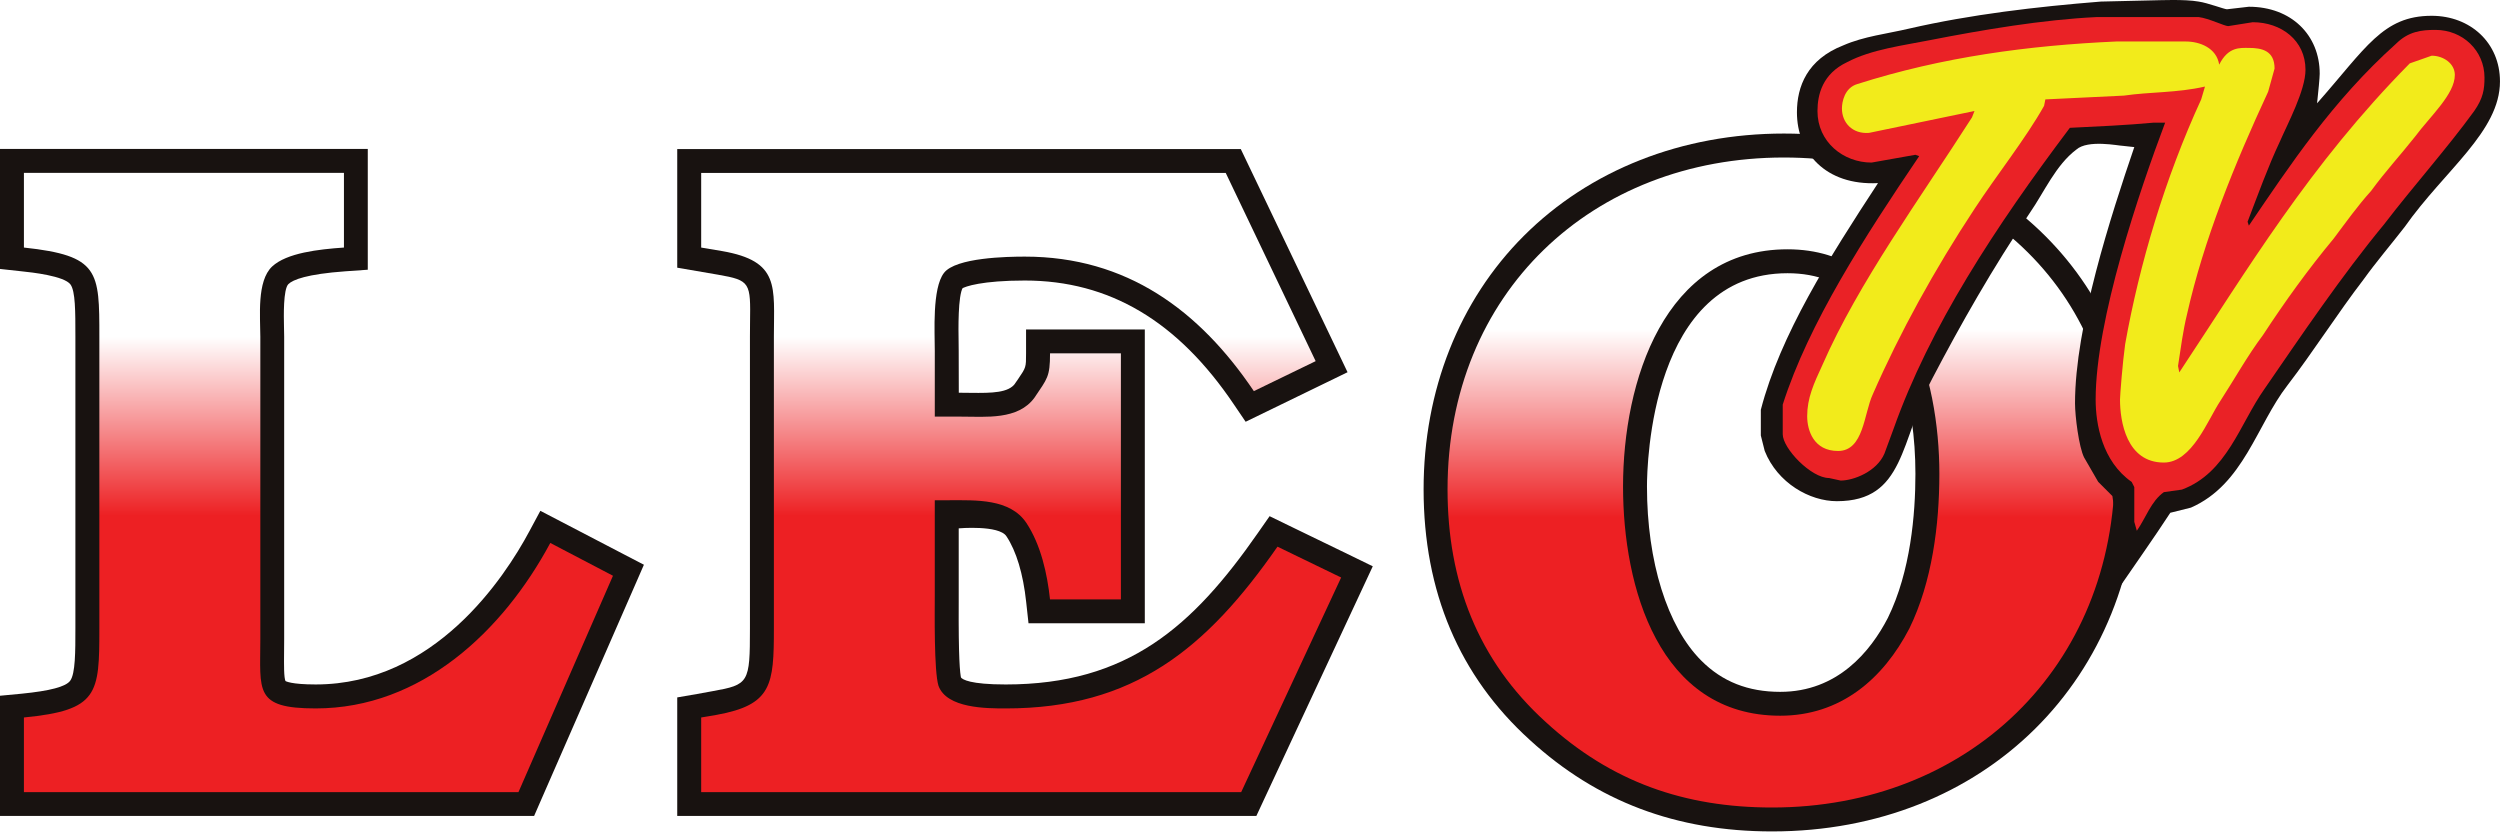
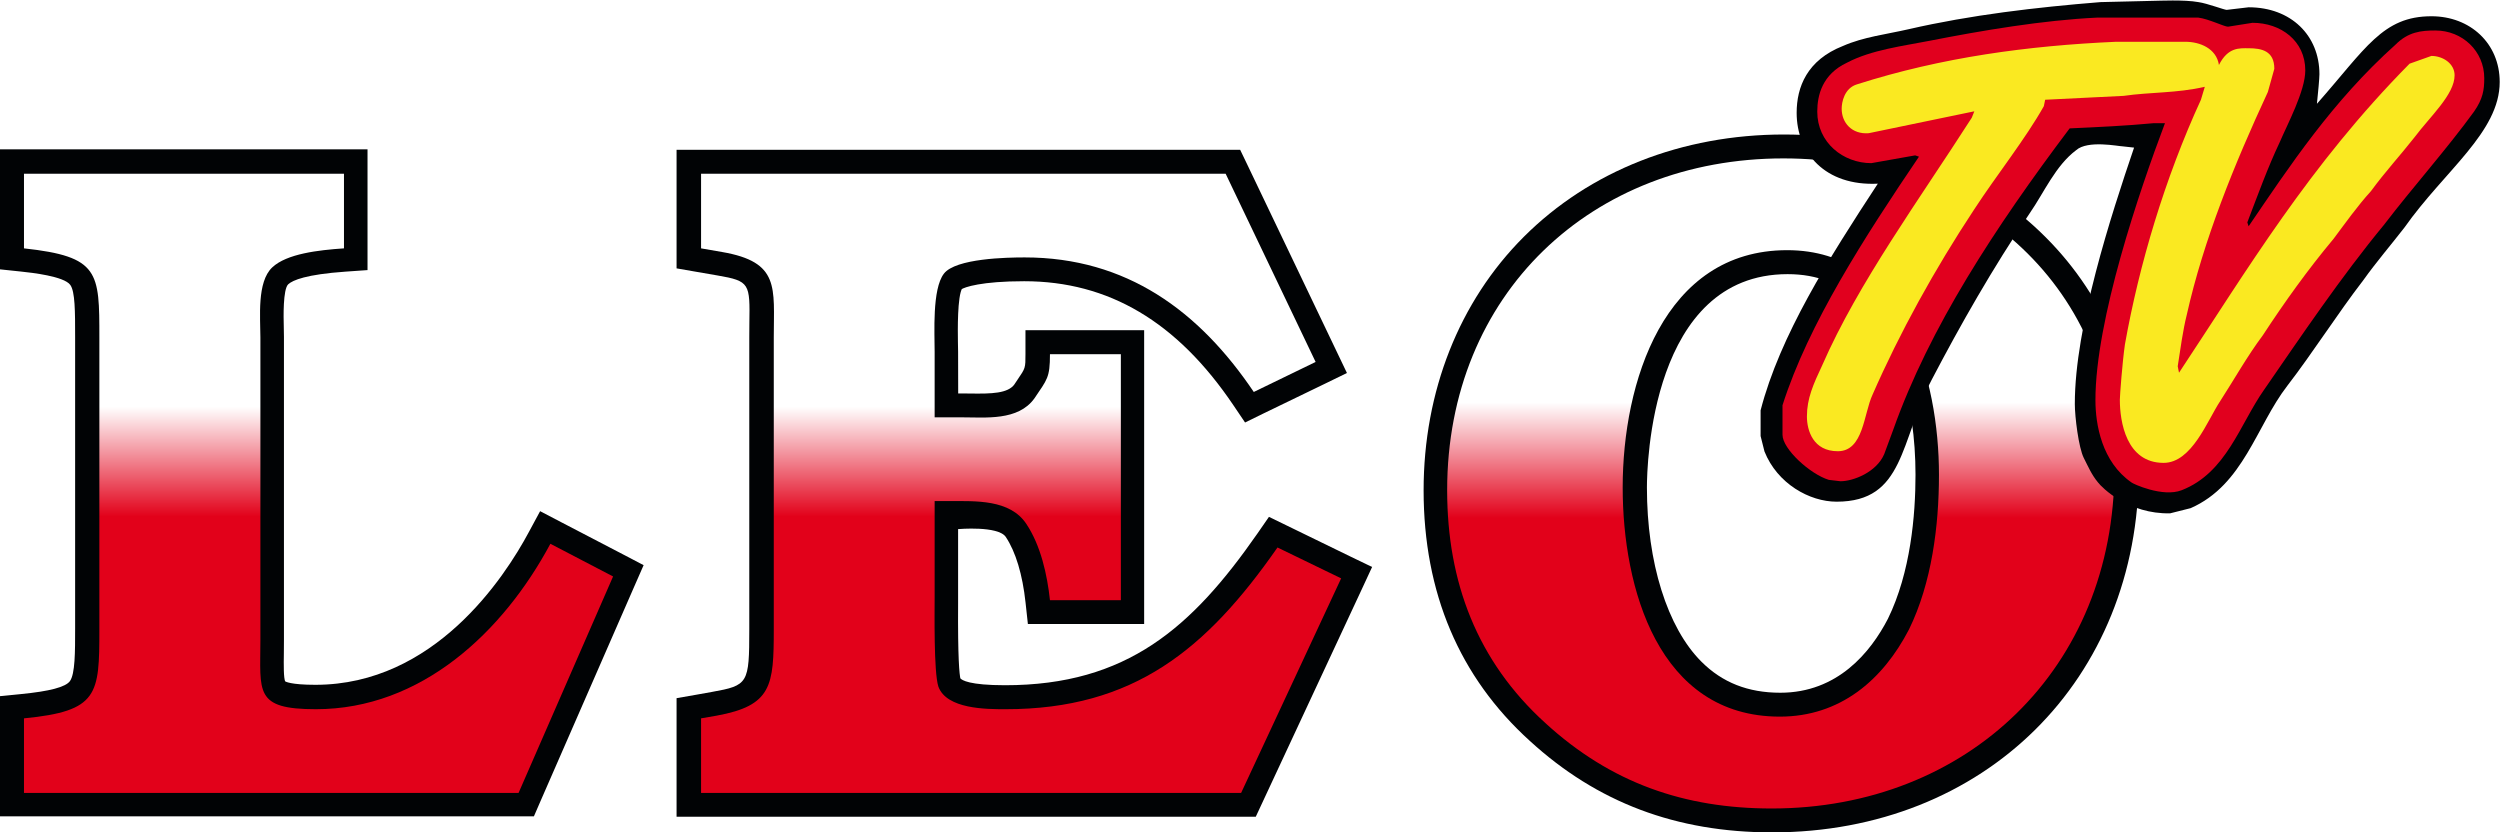
- <svg xmlns="http://www.w3.org/2000/svg" width="600" height="199.55" version="1.1">
-   <defs>
-     <linearGradient id="linearGradient21500" x2="1" gradientTransform="matrix(0 65.768 -65.768 0 -151.22 119.29)" gradientUnits="userSpaceOnUse">
-       <stop stop-color="#FFF" offset="0" />
-       <stop stop-color="#ed2023" offset=".686" />
-       <stop stop-color="#ed2023" offset="1" />
+ <svg xmlns="http://www.w3.org/2000/svg" id="svg47" width="800" height="266.08" version="1.1">
+   <defs id="defs23">
+     <clipPath id="clipPath10300">
+       <path id="path10298" d="m0 0h595.28v841.89h-595.28z" />
+     </clipPath>
+     <linearGradient id="linearGradient10334" x2="1" gradientTransform="matrix(0 -3.0262 -3.0262 0 292.33 806.02)" gradientUnits="userSpaceOnUse">
+       <stop id="stop10326" stop-color="#fff" offset="0" />
+       <stop id="stop10328" stop-color="#fff" offset=".265" />
+       <stop id="stop10330" stop-color="#e2011a" offset=".686" />
+       <stop id="stop10332" stop-color="#e2011a" offset="1" />
    </linearGradient>
-     <linearGradient id="linearGradient21505" x2="1" gradientTransform="matrix(0 62.642 -62.642 0 -336.88 121.02)" gradientUnits="userSpaceOnUse">
-       <stop stop-color="#FFF" offset="0" />
-       <stop stop-color="#ed2023" offset=".686" />
-       <stop stop-color="#ed2023" offset="1" />
+     <linearGradient id="linearGradient10358" x2="1" gradientTransform="matrix(0 -3.0262 -3.0262 0 300.77 806.02)" gradientUnits="userSpaceOnUse">
+       <stop id="stop10350" stop-color="#fff" offset="0" />
+       <stop id="stop10352" stop-color="#fff" offset=".265" />
+       <stop id="stop10354" stop-color="#e2011a" offset=".686" />
+       <stop id="stop10356" stop-color="#e2011a" offset="1" />
    </linearGradient>
-     <linearGradient id="linearGradient21510" x2="1" gradientTransform="matrix(0 62.64 -62.64 0 -511.64 121.02)" gradientUnits="userSpaceOnUse">
-       <stop stop-color="#FFF" offset="0" />
-       <stop stop-color="#ed2023" offset=".686" />
-       <stop stop-color="#ed2023" offset="1" />
+     <linearGradient id="linearGradient10382" x2="1" gradientTransform="matrix(0 -3.1773 -3.1773 0 309.74 806.11)" gradientUnits="userSpaceOnUse">
+       <stop id="stop10374" stop-color="#fff" offset="0" />
+       <stop id="stop10376" stop-color="#fff" offset=".265" />
+       <stop id="stop10378" stop-color="#e2011a" offset=".686" />
+       <stop id="stop10380" stop-color="#e2011a" offset="1" />
    </linearGradient>
+     <clipPath id="clipPath10392">
+       <path id="path10390" d="m0 0h595.28v841.89h-595.28z" />
+     </clipPath>
  </defs>
-   <g transform="translate(661.35 -40.19)">
-     <path d="m-536.92 236.02h-124.44v-28.85l5.186-0.491c6.821-0.677 10.652-1.682 11.68-3.13 1.238-1.705 1.238-6.985 1.238-12.544v-70.056c0-6.05 0-10.839-1.168-12.474-1.495-2.056-9.251-2.92-11.797-3.177l-5.139-0.561v-28.803h88.277v28.99l-5.326 0.374c-9.367 0.677-12.638 2.032-13.712 3.06-1.285 1.215-1.121 7.896-1.075 10.091l0.047 2.499v72.673l-0.023 3.247c-0.023 2.71-0.07 6.05 0.374 6.868l-0.14-0.14c0.14 0.07 1.378 0.864 7.358 0.864 28.499 0 45.318-25.649 51.228-36.675l2.686-4.999 5.022 2.616 15.067 7.849 4.765 2.476-2.149 4.929-22.706 51.929-1.495 3.434h-3.761" fill="#181210" />
-     <path d="m-392.34 189.77h-22.169l-0.561-5.116c-0.724-6.751-2.359-12.194-4.742-15.768-1.799-2.733-11.446-1.892-11.446-1.892v17.87c-0.07 12.965 0.28 17.053 0.607 18.197v-0.023l-0.07-0.234-0.023-0.047c0.374 0.514 2.219 1.705 10.769 1.705 29.293 0 44.874-13.899 60.526-36.371l2.803-4.018 4.415 2.149 15.277 7.405 5.069 2.476-2.383 5.116-24.014 51.485-1.542 3.317h-138.99v-28.452l4.742-0.818 3.714-0.677c8.76-1.565 8.994-1.986 8.994-15.067v-70.033l0.023-3.294c0.14-9.648 0.14-10.208-7.685-11.563l-9.788-1.682v-28.476h135.25l1.565 3.27 21.608 45.155 2.453 5.139-5.139 2.499-19.319 9.391-2.803-4.135c-13.479-20.019-29.901-29.761-50.201-29.761-10.232 0-14.39 1.425-15.137 1.962l0.28-0.28 0.023-0.047c-1.238 1.962-1.098 10.232-1.051 12.965l0.023 2.336 0.023 9.998h0.561l2.266 0.023c5.256 0.07 9.087-0.023 10.699-2.243l-0.14 0.164 0.888-1.285c1.869-2.756 1.869-2.756 1.869-6.097v-5.747h28.499v70.5h-5.747" fill="#181210" />
-     <path d="m-208.26 188.48c5.466-11.143 6.611-24.948 6.611-34.549 0-17.637-4.812-32.984-12.871-41.043-4.789-4.789-10.629-7.125-17.824-7.125-32.797 0-33.732 45.972-33.732 51.205 0 17.987 4.859 33.592 13.035 41.768 5.022 5.046 11.236 7.498 18.945 7.498 13.782 0 21.678-9.718 25.836-17.754m-85.965 29.27c-16.889-15.324-25.462-35.53-25.462-60.128 0-23.71 8.526-45.295 24.037-60.806 15.838-15.838 38.007-24.575 62.441-24.575 24.598 0 46.883 8.76 62.768 24.621 14.647 14.67 22.379 33.942 22.379 55.737 0 50.504-37.002 87.133-87.974 87.133-23.01 0-42.048-7.195-58.19-21.982" fill="#181210" />
-     <path d="m-536.92 230.3h-118.69v-17.917c17.894-1.729 18.104-5.653 18.104-21.374v-70.033c0-15.721 0-19.435-18.104-21.374v-17.917h76.807v17.917c-6.12 0.42-13.736 1.285-17.24 4.555-3.714 3.504-2.827 12.007-2.827 16.819v72.649c0 12.451-1.542 16.586 13.292 16.586 25.322 0 44.945-18.548 56.297-39.712l15.044 7.872-22.682 51.929" fill="url(#linearGradient21510)" />
-     <path d="m-392.34 184.05h-17.006c-0.654-6.12-2.196-13.105-5.676-18.361-3.925-5.863-12.147-5.443-18.478-5.443h-3.504v22.916c0 3.714-0.21 18.104 0.888 21.608 1.962 5.443 11.54 5.443 16.142 5.443 30.742 0 48.215-14.39 65.221-38.824l15.277 7.405-23.991 51.509h-129.6v-17.917l3.714-0.631c13.292-2.406 13.736-7.218 13.736-20.744v-70.033c0-12.007 1.518-18.104-12.451-20.533l-4.999-0.841v-17.917h125.89l21.585 45.178-14.834 7.195c-13.082-19.412-30.531-32.283-54.966-32.283-4.158 0-16.586 0.21-19.412 3.925-2.85 3.714-2.196 14.203-2.196 18.758v15.721h6.331c5.887 0 13.689 0.864 17.613-4.579 3.06-4.579 3.714-4.929 3.714-10.605h17.006v59.054" fill="url(#linearGradient21505)" />
-     <path d="m-290.37 213.48c-16.352-14.834-23.57-33.802-23.57-55.854 0-47.117 34.69-79.634 80.732-79.634 43.193 0 79.424 29.247 79.424 74.612 0 47.794-35.344 81.386-82.25 81.386-20.954 0-38.637-6.097-54.335-20.51m87.273-22.472c5.443-11.119 7.195-24.878 7.195-37.096 0-22.893-8.293-53.891-36.442-53.891-29.667 0-39.478 31.863-39.478 56.952 0 23.991 8.503 54.989 37.726 54.989 14.413 0 24.668-8.737 30.999-20.954" fill="url(#linearGradient21500)" />
-     <path d="m-133.68 40.57c2.172 0.304 6.19 1.845 6.798 1.845l5.256-0.607c10.185 0 17.006 6.798 17.006 16.072 0 0.911-0.327 4.322-0.631 7.101 11.75-13.292 15.768-21.001 27.495-21.001 9.274 0 16.399 6.471 16.399 15.745 0 12.054-13.292 21.328-22.869 34.923-3.107 4.018-6.798 8.339-9.905 12.661-6.167 8.036-12.054 17.31-18.221 25.346-7.428 9.578-10.512 23.804-23.173 29.363l-4.952 1.238c-4.018 6.167-8.643 12.661-12.661 18.548l-0.631-18.244-0.607-4.322-3.411-3.411-3.387-5.863c-1.238-2.476-2.172-9.881-2.172-12.988 0-18.524 8.643-45.108 14.226-61.483l-2.78-0.304c-0.934 0-8.363-1.565-11.143 0.911-4.929 3.714-7.709 10.208-11.119 15.137-8.97 13.292-16.679 26.887-23.477 39.875-7.732 14.834-6.494 29.363-22.869 29.363-6.494 0-14.226-4.322-17.31-12.054l-0.934-3.714v-6.167c4.649-17.94 16.375-36.465 28.125-54.405-12.661 0.631-19.459-7.405-19.459-16.983 0-6.19 2.453-12.684 11.119-16.072 4.952-2.172 10.512-2.78 15.768-4.018 14.834-3.411 30.578-5.256 46.042-6.494l12.965-0.304c0.934 0 7.125-0.304 10.512 0.304" fill="#181210" />
-     <path d="m-133.68 44.284c2.476 0.304 6.19 2.172 7.101 2.172l5.887-0.934c6.798 0 12.661 4.322 12.661 11.423 0 4.952-4.322 12.988-6.19 17.31-2.78 5.887-5.233 12.684-7.709 19.155l0.304 0.934c9.881-14.53 20.09-29.971 35.227-43.566 3.083-3.083 6.19-3.411 9.578-3.411 6.494 0 11.75 4.952 11.75 11.446 0 2.78-0.304 4.929-2.476 8.036-6.494 8.947-14.53 17.917-21.631 27.191-10.208 12.357-19.786 26.56-28.733 39.548-5.887 8.339-8.97 20.09-19.786 24.107l-4.322 0.607c-3.083 2.172-4.322 6.19-6.494 9.274l-0.607-2.149v-8.339l-0.631-1.238c-7.101-4.952-8.643-13.923-8.643-19.786 0-19.155 10.512-50.06 16.679-66.436h-2.78c-6.494 0.607-13.292 0.911-20.09 1.238-17.917 23.78-33.685 47.888-42.328 72.299l-2.172 5.887c-1.845 4.322-7.405 6.471-10.512 6.471l-2.78-0.607c-4.322 0-11.119-7.101-11.119-10.512v-7.101c6.19-19.482 19.786-40.483 32.751-59.638l-0.911-0.327-10.512 1.869c-6.798 0-12.988-4.952-12.988-12.357 0-4.018 1.238-8.97 7.125-11.75 5.863-3.083 13.595-4.018 19.763-5.256 12.684-2.476 27.191-4.952 40.179-5.56h24.411" fill="#ea2226" />
-     <path d="m-136.78 50.147c3.387 0 7.405 1.542 8.036 5.56 2.172-4.322 4.952-4.018 7.101-4.018 3.107 0 6.19 0.631 6.19 4.952l-1.542 5.56c-8.036 17.31-15.464 35.53-19.482 53.471-0.911 3.691-1.542 8.339-2.149 12.357l0.304 1.542c16.375-24.715 31.209-49.757 55.316-74.168l5.256-1.845c2.78 0 5.56 1.845 5.56 4.625 0 4.625-5.887 9.881-9.578 14.834-3.411 4.322-7.125 8.339-10.512 12.988-3.083 3.387-6.19 7.709-8.97 11.423-6.167 7.428-11.727 15.137-16.983 23.173-3.714 4.952-6.798 10.512-10.208 15.768-3.083 4.625-6.798 14.834-13.595 14.834-8.97 0-10.512-9.905-10.512-15.137 0-0.934 0.631-8.97 1.238-13.292 3.411-19.155 9.578-39.875 18.244-58.727l0.911-3.083c-6.798 1.542-12.965 1.238-19.459 2.172l-18.851 0.911-0.304 1.542c-4.322 7.732-11.446 16.702-16.702 24.738-9.578 14.53-17.917 29.667-24.411 44.501-2.149 4.625-2.149 13.595-8.339 13.595-5.863 0-7.405-4.952-7.405-8.339 0-4.345 1.542-7.732 3.691-12.381 8.666-19.763 23.196-39.548 35.858-59.334l0.607-1.542-25.322 5.256c-4.018 0.304-6.494-2.476-6.494-5.863 0-1.542 0.607-4.952 3.714-5.863 20.393-6.494 41.09-9.274 62.114-10.208h16.679" fill="#f2eb1b" />
+   <g id="g11364" transform="matrix(27.601 0 0 -27.601 -7869.1 22355)">
+     <g id="g10294">
+       <g id="g10296" clip-path="url(#clipPath10300)">
+         <g id="g10302" transform="translate(291.11 800.47)">
+           <path id="path10304" d="m0 0h-6.011v1.393l0.25 0.025c0.329 0.032 0.514 0.081 0.564 0.15 0.06 0.084 0.06 0.338 0.06 0.607v3.384c0 0.293 0 0.524-0.056 0.602-0.073 0.101-0.448 0.142-0.571 0.155l-0.247 0.026v1.391h4.264v-1.4l-0.257-0.018c-0.452-0.032-0.61-0.098-0.663-0.147-0.061-0.059-0.054-0.382-0.051-0.488l2e-3 -0.121v-3.511l-1e-3 -0.156c-2e-3 -0.131-4e-3 -0.293 0.017-0.332l-6e-3 7e-3c6e-3 -4e-3 0.066-0.042 0.355-0.042 1.377 0 2.19 1.239 2.475 1.772l0.13 0.241 0.243-0.127 0.728-0.379 0.229-0.12-0.104-0.237-1.096-2.509-0.072-0.166z" fill="#010305" />
+         </g>
+         <g id="g10306" transform="translate(298.09 802.7)">
+           <path id="path10308" d="m0 0h-1.071l-0.027 0.248c-0.035 0.325-0.114 0.588-0.229 0.761-0.088 0.132-0.553 0.091-0.553 0.091v-0.863c-4e-3 -0.626 0.014-0.824 0.029-0.88v2e-3l-3e-3 0.011-2e-3 2e-3c0.019-0.024 0.107-0.082 0.52-0.082 1.416 0 2.169 0.672 2.925 1.757l0.135 0.195 0.214-0.104 0.737-0.359 0.245-0.118-0.115-0.248-1.159-2.487-0.075-0.161h-6.715v1.375l0.229 0.04 0.179 0.032c0.423 0.076 0.435 0.096 0.435 0.728v3.384l1e-3 0.159c7e-3 0.465 7e-3 0.493-0.371 0.558l-0.243 0.042-0.23 0.04v1.375h6.534l0.076-0.158 1.043-2.181 0.119-0.249-0.248-0.121-0.717-0.347-0.216-0.106-0.135 0.2c-0.652 0.967-1.446 1.438-2.426 1.438-0.494 0-0.696-0.069-0.731-0.096l0.013 0.015 1e-3 2e-3c-0.059-0.095-0.053-0.495-0.051-0.627l2e-3 -0.113 1e-3 -0.482h0.027l0.109-1e-3c0.254-4e-3 0.44 1e-3 0.517 0.107l-6e-3 -8e-3 0.042 0.063c0.091 0.133 0.091 0.133 0.091 0.295v0.277h1.376v-3.406z" fill="#010305" />
+         </g>
+         <g id="g10310" transform="translate(306.99 802.76)">
+           <path id="path10312" d="m0 0c0.264 0.539 0.32 1.205 0.32 1.67 0 0.851-0.233 1.593-0.623 1.982-0.231 0.231-0.512 0.344-0.86 0.344-1.585 0-1.631-2.221-1.631-2.474 0-0.869 0.236-1.623 0.631-2.018 0.242-0.243 0.542-0.361 0.915-0.361 0.665 0 1.047 0.469 1.248 0.857m-4.153-1.414c-0.816 0.74-1.23 1.717-1.23 2.904 0 1.146 0.412 2.189 1.161 2.938 0.765 0.765 1.836 1.187 3.016 1.187 1.189 0 2.266-0.422 3.033-1.189 0.708-0.708 1.082-1.639 1.082-2.693 0-2.439-1.788-4.209-4.251-4.209-1.112 0-2.031 0.347-2.811 1.062" fill="#010305" />
+         </g>
+       </g>
+     </g>
+     <g id="g10314">
+       <g id="g10316">
+         <g id="g10322">
+           <g id="g10324">
+             <path id="path10336" d="m285.38 807.92v-0.865c0.874-0.095 0.874-0.274 0.874-1.032v-3.384c0-0.759-0.01-0.949-0.874-1.033v-0.865h5.734l1.096 2.51-0.727 0.379c-0.548-1.023-1.497-1.918-2.719-1.918-0.718 0-0.643 0.199-0.643 0.801v3.51c0 0.232-0.042 0.642 0.137 0.811 0.168 0.159 0.537 0.201 0.832 0.221v0.865z" fill="url(#linearGradient10334)" />
+           </g>
+         </g>
+       </g>
+     </g>
+     <g id="g10338">
+       <g id="g10340">
+         <g id="g10346">
+           <g id="g10348">
+             <path id="path10360" d="m293.23 807.92v-0.865l0.242-0.042c0.675-0.116 0.601-0.411 0.601-0.99v-3.384c0-0.654-0.021-0.885-0.664-1.002l-0.179-0.031v-0.865h6.261l1.16 2.488-0.738 0.358c-0.823-1.181-1.666-1.875-3.152-1.875-0.222 0-0.685 0-0.78 0.263-0.054 0.169-0.043 0.864-0.043 1.043v1.107h0.169c0.306 0 0.703 0.021 0.893-0.263 0.169-0.253 0.243-0.591 0.275-0.886h0.822v2.852h-0.822c0-0.274-0.032-0.291-0.18-0.512-0.19-0.264-0.566-0.22-0.851-0.22h-0.306v0.758c0 0.221-0.03 0.727 0.107 0.907 0.136 0.179 0.737 0.189 0.937 0.189 1.181 0 2.024-0.622 2.656-1.56l0.717 0.348-1.043 2.182z" fill="url(#linearGradient10358)" />
+           </g>
+         </g>
+       </g>
+     </g>
+     <g id="g10362">
+       <g id="g10364">
+         <g id="g10370">
+           <g id="g10372">
+             <path id="path10384" d="m301.88 804.25c0-1.064 0.348-1.981 1.138-2.698 0.76-0.696 1.613-0.991 2.625-0.991 2.266 0 3.973 1.624 3.973 3.932 0 2.193-1.75 3.605-3.837 3.605-2.224 0-3.899-1.571-3.899-3.848m2.035 0.033c0 1.211 0.473 2.751 1.907 2.751 1.36 0 1.76-1.498 1.76-2.605 0-0.59-0.084-1.254-0.347-1.791-0.306-0.591-0.801-1.012-1.498-1.012-1.412 0-1.822 1.497-1.822 2.657" fill="url(#linearGradient10382)" />
+           </g>
+         </g>
+       </g>
+     </g>
+     <g id="g10386">
+       <g id="g10388" clip-path="url(#clipPath10392)">
+         <g id="g10394" transform="translate(310.59 809.91)">
+           <path id="path10396" d="m0 0c0.105-0.015 0.299-0.09 0.328-0.09l0.254 0.03c0.493 0 0.821-0.328 0.821-0.776 0-0.045-0.015-0.209-0.029-0.343 0.567 0.642 0.761 1.015 1.328 1.015 0.448 0 0.791-0.314 0.791-0.762 0-0.582-0.641-1.03-1.104-1.687-0.15-0.194-0.329-0.403-0.478-0.612-0.299-0.388-0.582-0.836-0.881-1.224-0.358-0.463-0.507-1.149-1.12-1.418l-0.238-0.06c-0.482-0.011-0.792 0.299-0.836 0.358-0.075 0.09-0.113 0.182-0.165 0.284-0.06 0.119-0.104 0.478-0.104 0.627 0 0.896 0.418 2.18 0.687 2.971l-0.135 0.015c-0.045 0-0.403 0.075-0.537-0.045-0.239-0.179-0.373-0.493-0.538-0.731-0.433-0.642-0.806-1.299-1.134-1.926-0.374-0.717-0.314-1.418-1.105-1.418-0.314 0-0.687 0.209-0.836 0.582l-0.045 0.179v0.298c0.224 0.866 0.791 1.762 1.359 2.628-0.612-0.03-0.941 0.358-0.941 0.821 0 0.299 0.12 0.612 0.538 0.776 0.238 0.105 0.507 0.135 0.761 0.194 0.717 0.165 1.478 0.254 2.224 0.314l0.627 0.015c0.045 0 0.344 0.015 0.508-0.015" fill="#010305" />
+         </g>
+         <g id="g10398" transform="translate(310.59 809.73)">
+           <path id="path10400" d="m0 0c0.12-0.015 0.299-0.105 0.343-0.105l0.284 0.045c0.329 0 0.612-0.209 0.612-0.552 0-0.239-0.209-0.627-0.298-0.836-0.135-0.284-0.254-0.612-0.374-0.926l0.015-0.045c0.478 0.702 0.971 1.449 1.702 2.105 0.149 0.15 0.299 0.165 0.463 0.165 0.313 0 0.567-0.239 0.567-0.553 0-0.134-0.015-0.239-0.119-0.388-0.314-0.433-0.702-0.866-1.045-1.314-0.493-0.597-0.956-1.284-1.389-1.911-0.283-0.403-0.436-0.961-0.955-1.164-0.22-0.086-0.567 0.075-0.582 0.09-0.344 0.238-0.418 0.671-0.418 0.955 0 0.926 0.507 2.419 0.806 3.21h-0.134c-0.314-0.03-0.642-0.045-0.971-0.06-0.866-1.149-1.627-2.314-2.045-3.493l-0.105-0.284c-0.089-0.209-0.358-0.314-0.507-0.314l-0.135 0.016c-0.217 0.066-0.537 0.358-0.537 0.522v0.343c0.299 0.941 0.955 1.956 1.582 2.882l-0.044 0.015-0.508-0.09c-0.328 0-0.627 0.239-0.627 0.597 0 0.194 0.06 0.433 0.343 0.567 0.284 0.15 0.657 0.195 0.956 0.254 0.612 0.12 1.314 0.239 1.941 0.269z" fill="#e1001e" />
+         </g>
+         <g id="g10402" transform="translate(310.44 809.45)">
+           <path id="path10404" d="m0 0c0.164 0 0.358-0.075 0.388-0.269 0.105 0.209 0.239 0.194 0.344 0.194 0.149 0 0.298-0.029 0.298-0.238l-0.075-0.269c-0.388-0.836-0.746-1.717-0.94-2.583-0.045-0.179-0.075-0.403-0.105-0.597l0.015-0.075c0.792 1.195 1.508 2.404 2.673 3.583l0.253 0.09c0.135 0 0.269-0.09 0.269-0.224 0-0.224-0.284-0.478-0.463-0.717-0.164-0.209-0.343-0.403-0.507-0.627-0.15-0.164-0.299-0.373-0.433-0.552-0.299-0.358-0.567-0.732-0.821-1.12-0.179-0.239-0.329-0.507-0.493-0.761-0.149-0.224-0.328-0.717-0.657-0.717-0.433 0-0.507 0.478-0.507 0.732 0 0.045 0.029 0.433 0.059 0.642 0.165 0.925 0.463 1.926 0.881 2.836l0.045 0.15c-0.328-0.075-0.627-0.06-0.941-0.105l-0.91-0.045-0.015-0.074c-0.209-0.374-0.553-0.807-0.806-1.195-0.463-0.701-0.866-1.433-1.18-2.15-0.104-0.223-0.104-0.656-0.403-0.656-0.284 0-0.358 0.238-0.358 0.403 0 0.209 0.074 0.373 0.179 0.597 0.418 0.955 1.12 1.911 1.732 2.866l0.03 0.075-1.225-0.254c-0.194-0.015-0.313 0.12-0.313 0.284 0 0.074 0.03 0.239 0.179 0.283 0.985 0.314 1.986 0.448 3.001 0.493z" fill="#fae921" />
+         </g>
+       </g>
+     </g>
  </g>
</svg>
